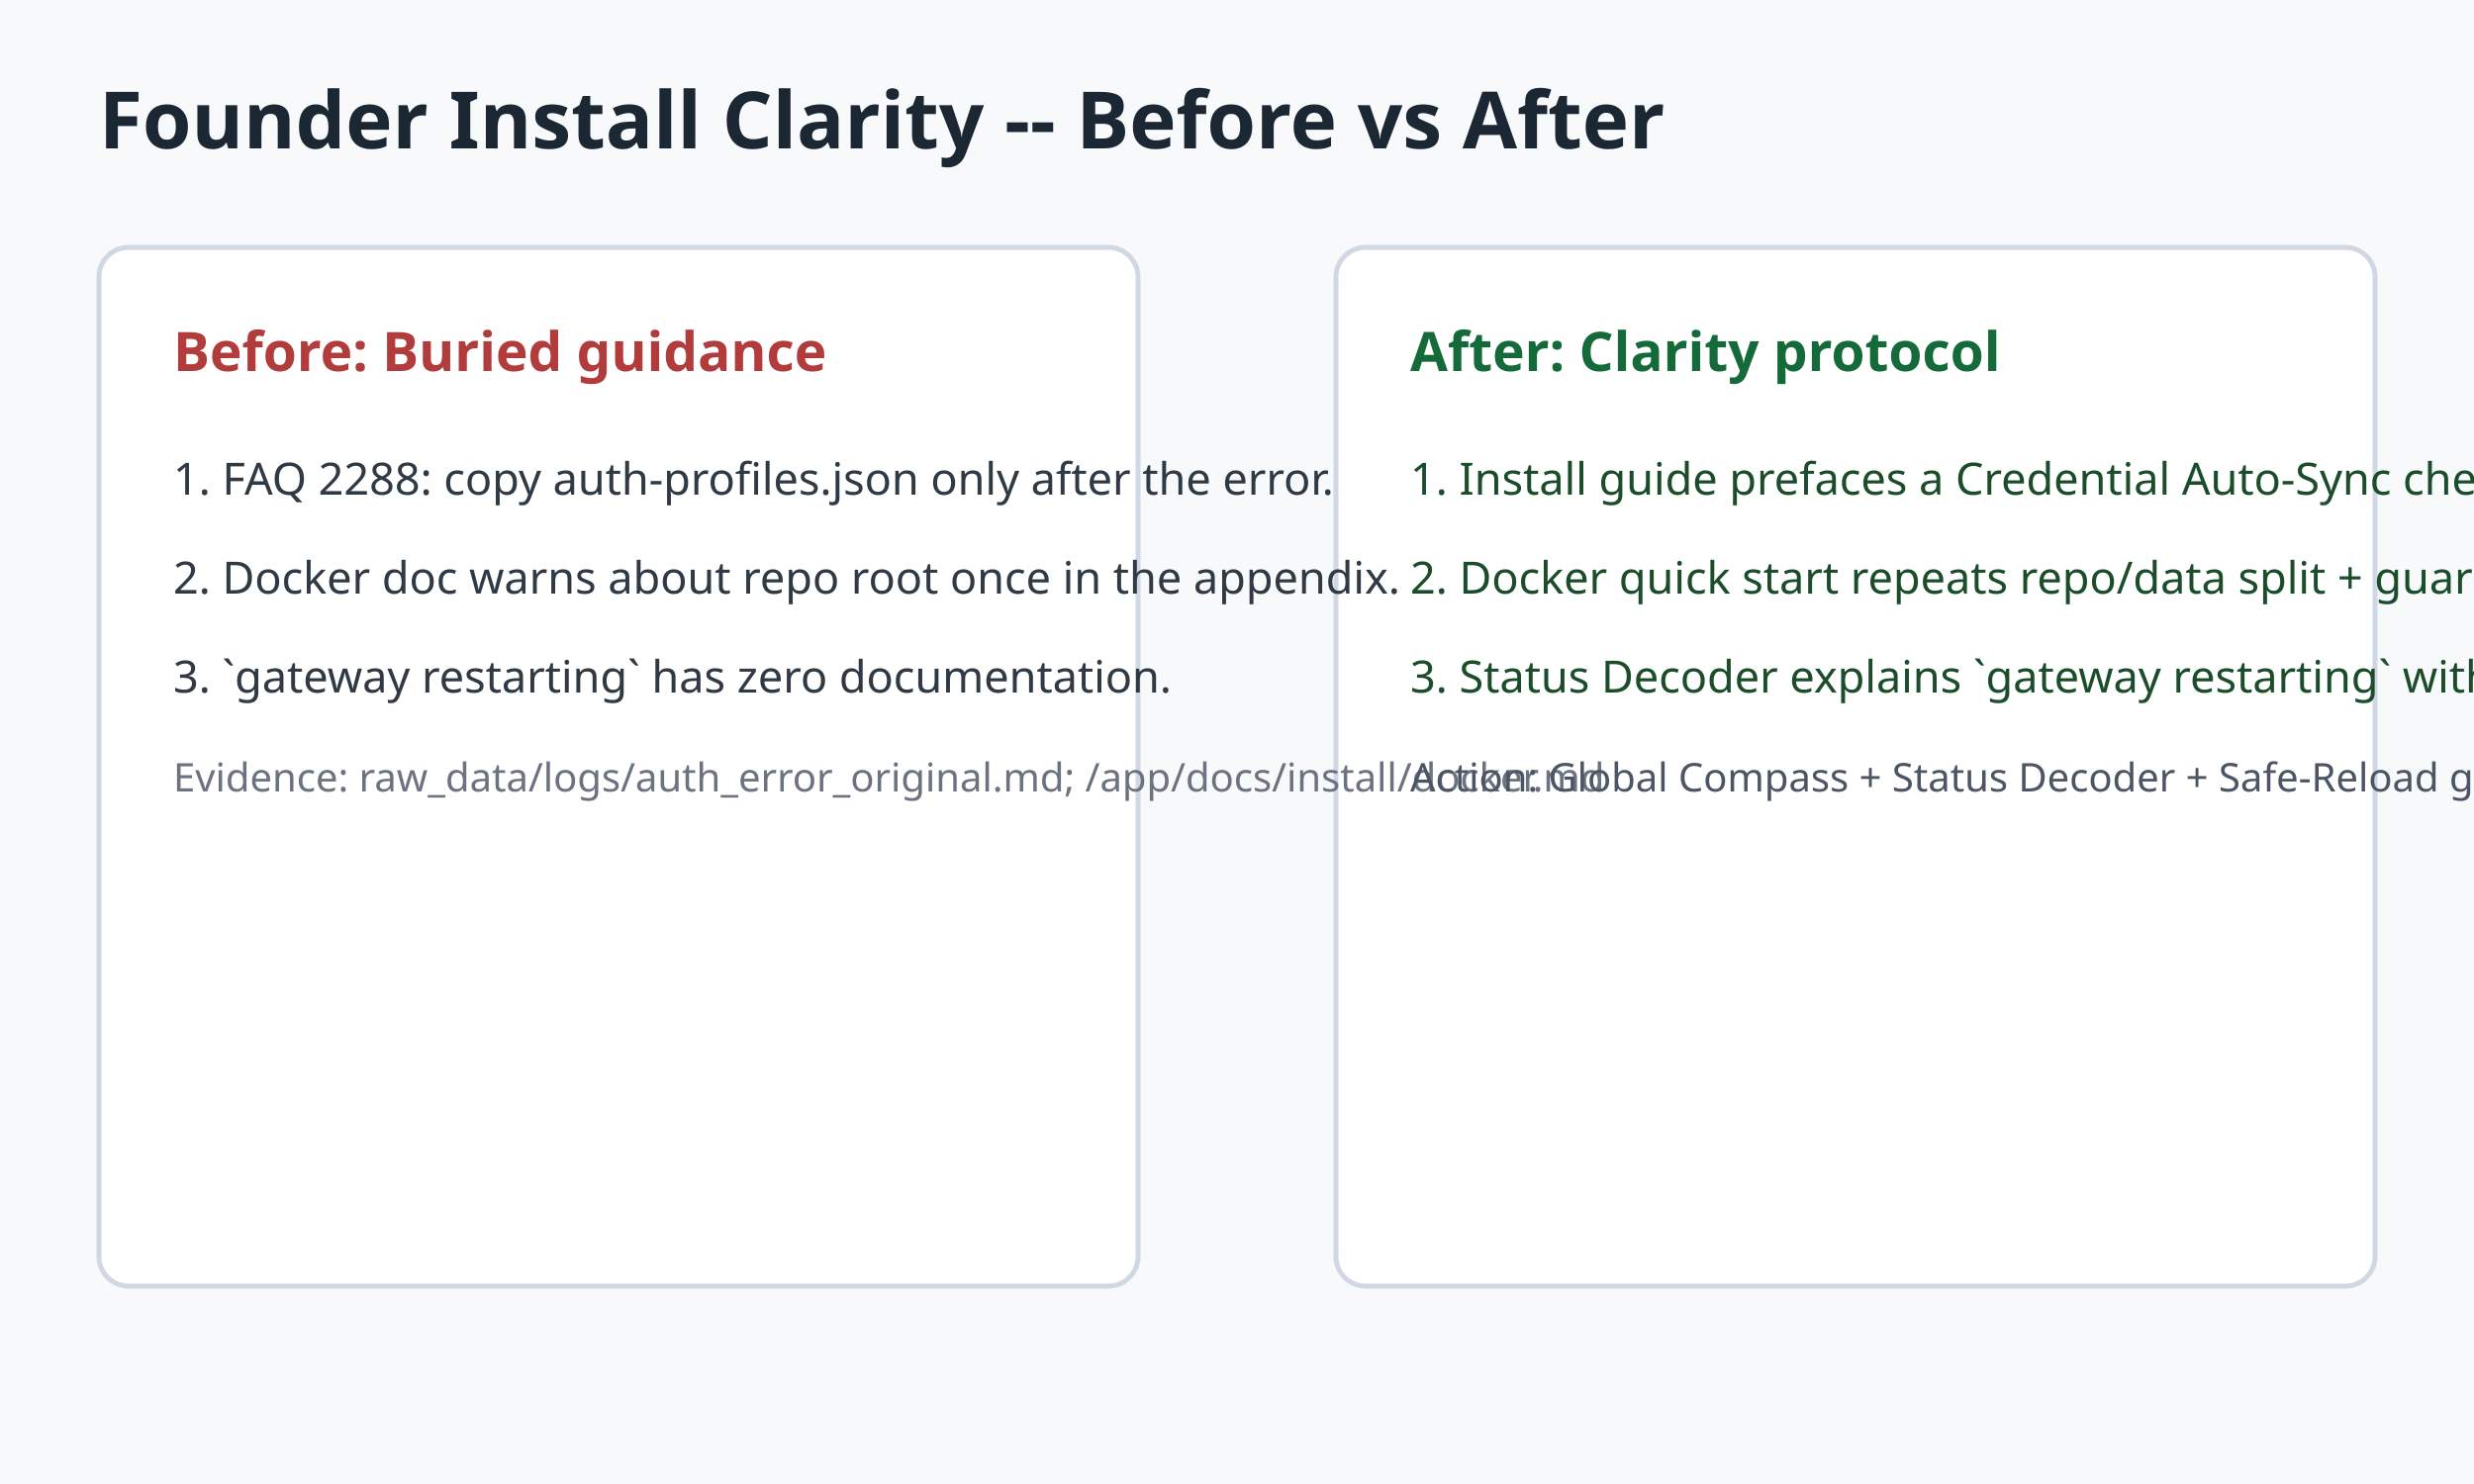
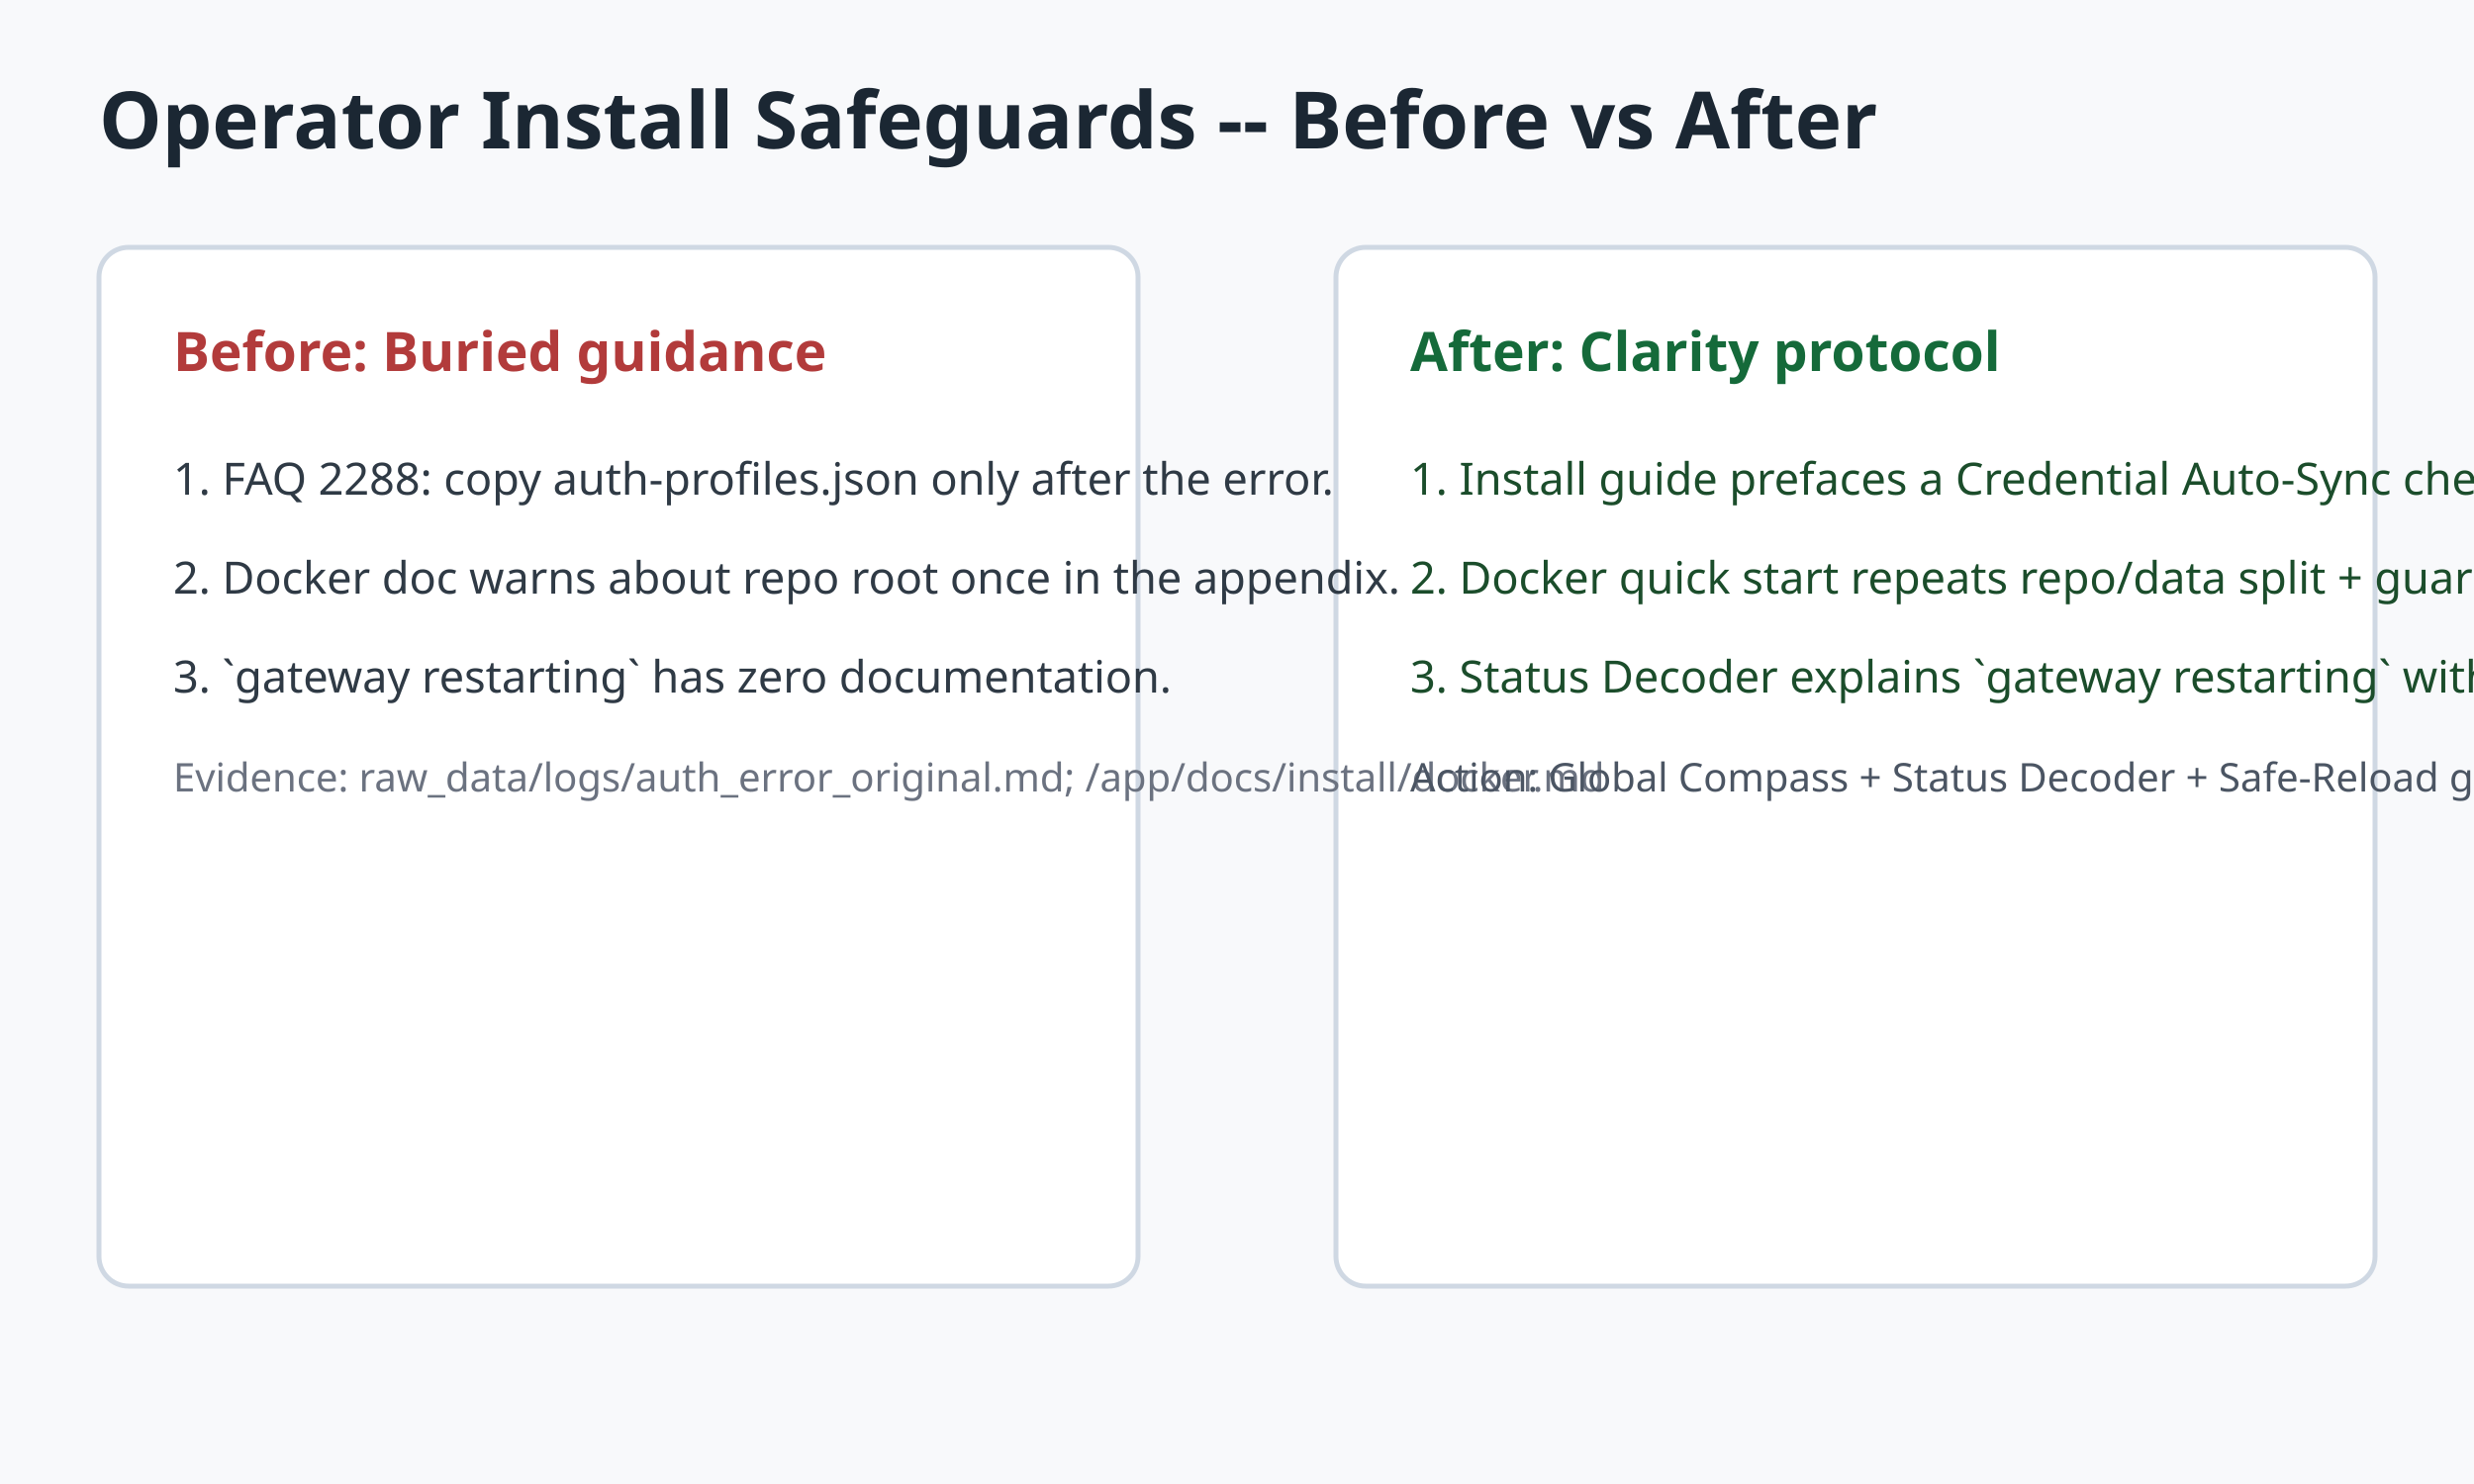
<svg xmlns="http://www.w3.org/2000/svg" width="1000" height="600" viewBox="0 0 1000 600">
  <rect width="1000" height="600" fill="#f8f9fb" />
  <text x="40" y="60" font-size="32" font-family="'Noto Sans', 'Segoe UI', sans-serif" fill="#1b2733" font-weight="bold">
-     Founder Install Clarity -- Before vs After
+     Operator Install Safeguards -- Before vs After
  </text>
  <rect x="40" y="100" width="420" height="420" fill="#ffffff" stroke="#cfd8e3" stroke-width="2" rx="12" />
  <rect x="540" y="100" width="420" height="420" fill="#ffffff" stroke="#cfd8e3" stroke-width="2" rx="12" />
  <text x="70" y="150" font-size="22" font-family="'Noto Sans', 'Segoe UI', sans-serif" fill="#b23b3b" font-weight="bold">Before: Buried guidance</text>
  <text x="70" y="200" font-size="18" font-family="'Noto Sans', 'Segoe UI', sans-serif" fill="#2f3a45">
    1. FAQ 2288: copy auth-profiles.json only after the error.
  </text>
  <text x="70" y="240" font-size="18" font-family="'Noto Sans', 'Segoe UI', sans-serif" fill="#2f3a45">
    2. Docker doc warns about repo root once in the appendix.
  </text>
  <text x="70" y="280" font-size="18" font-family="'Noto Sans', 'Segoe UI', sans-serif" fill="#2f3a45">
    3. `gateway restarting` has zero documentation.
  </text>
  <text x="70" y="320" font-size="16" font-family="'Noto Sans', 'Segoe UI', sans-serif" fill="#6b7280">Evidence: raw_data/logs/auth_error_original.md; /app/docs/install/docker.md</text>
  <text x="570" y="150" font-size="22" font-family="'Noto Sans', 'Segoe UI', sans-serif" fill="#156a3a" font-weight="bold">After: Clarity protocol</text>
  <text x="570" y="200" font-size="18" font-family="'Noto Sans', 'Segoe UI', sans-serif" fill="#1b4d2b">
    1. Install guide prefaces a Credential Auto-Sync checklist.
  </text>
  <text x="570" y="240" font-size="18" font-family="'Noto Sans', 'Segoe UI', sans-serif" fill="#1b4d2b">
    2. Docker quick start repeats repo/data split + guard snippet.
  </text>
  <text x="570" y="280" font-size="18" font-family="'Noto Sans', 'Segoe UI', sans-serif" fill="#1b4d2b">
    3. Status Decoder explains `gateway restarting` with lint + rollback steps.
  </text>
  <text x="570" y="320" font-size="16" font-family="'Noto Sans', 'Segoe UI', sans-serif" fill="#4b5563">Action: Global Compass + Status Decoder + Safe-Reload guidance</text>
</svg>
